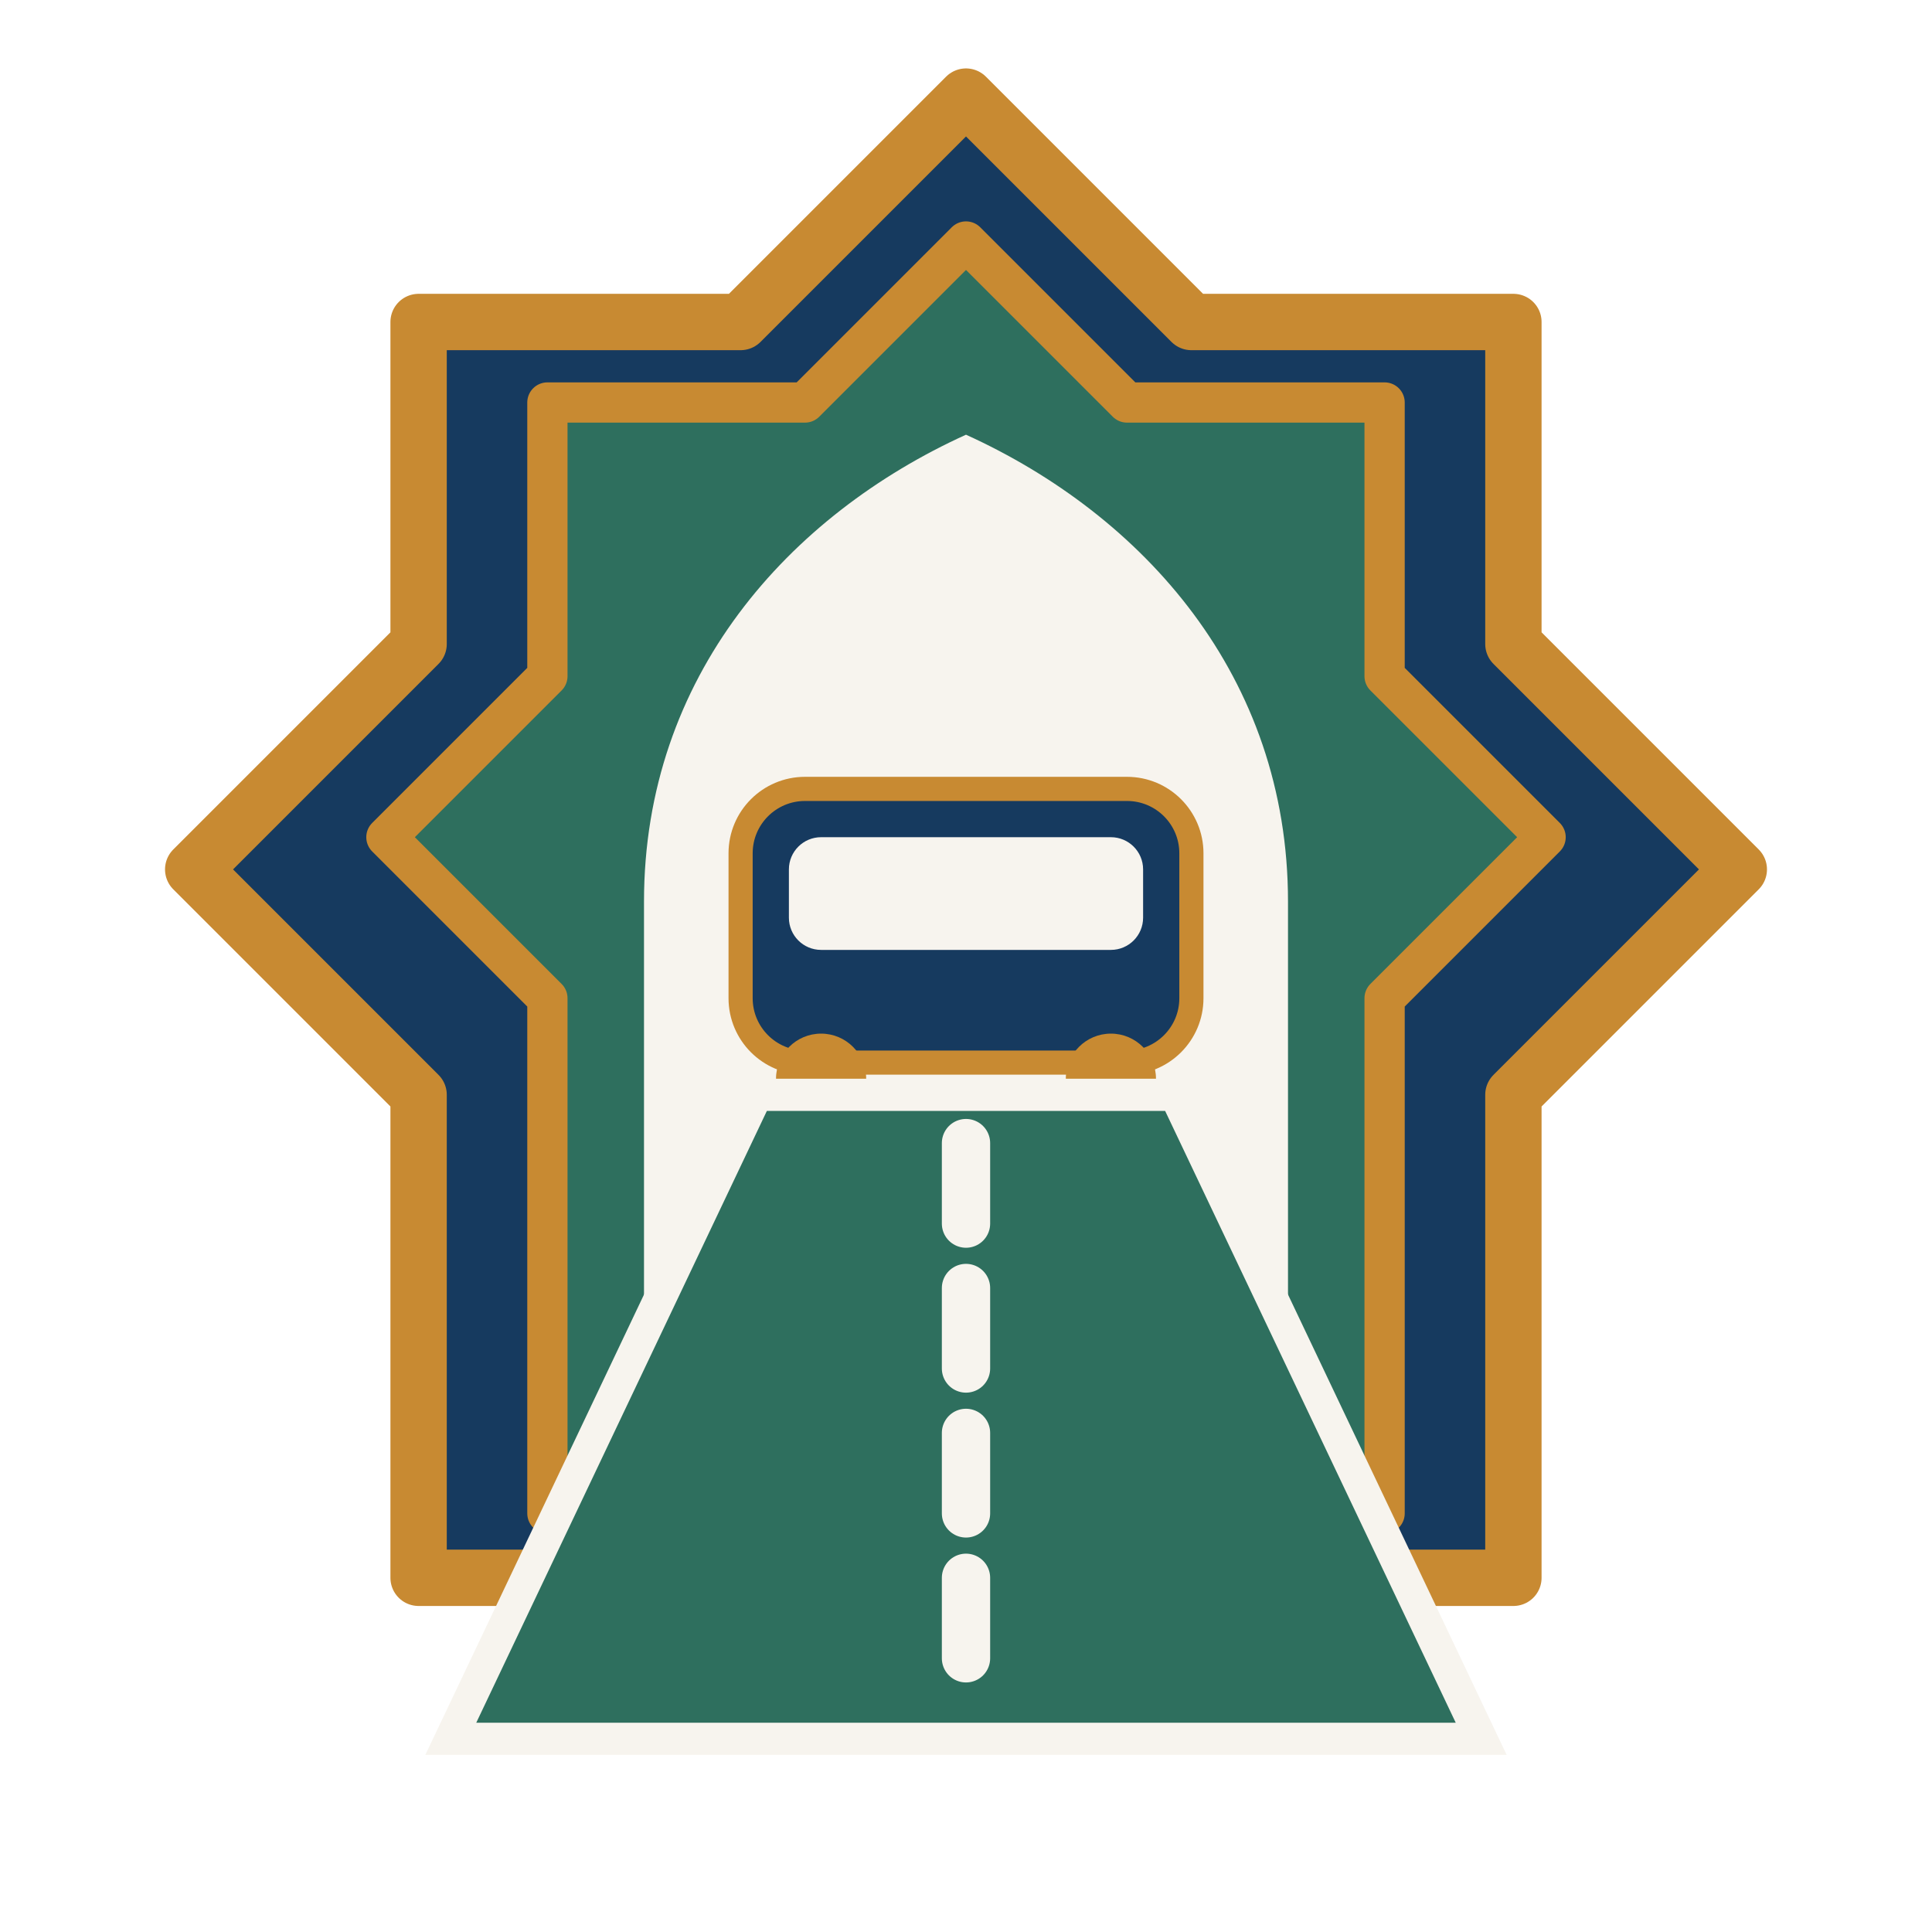
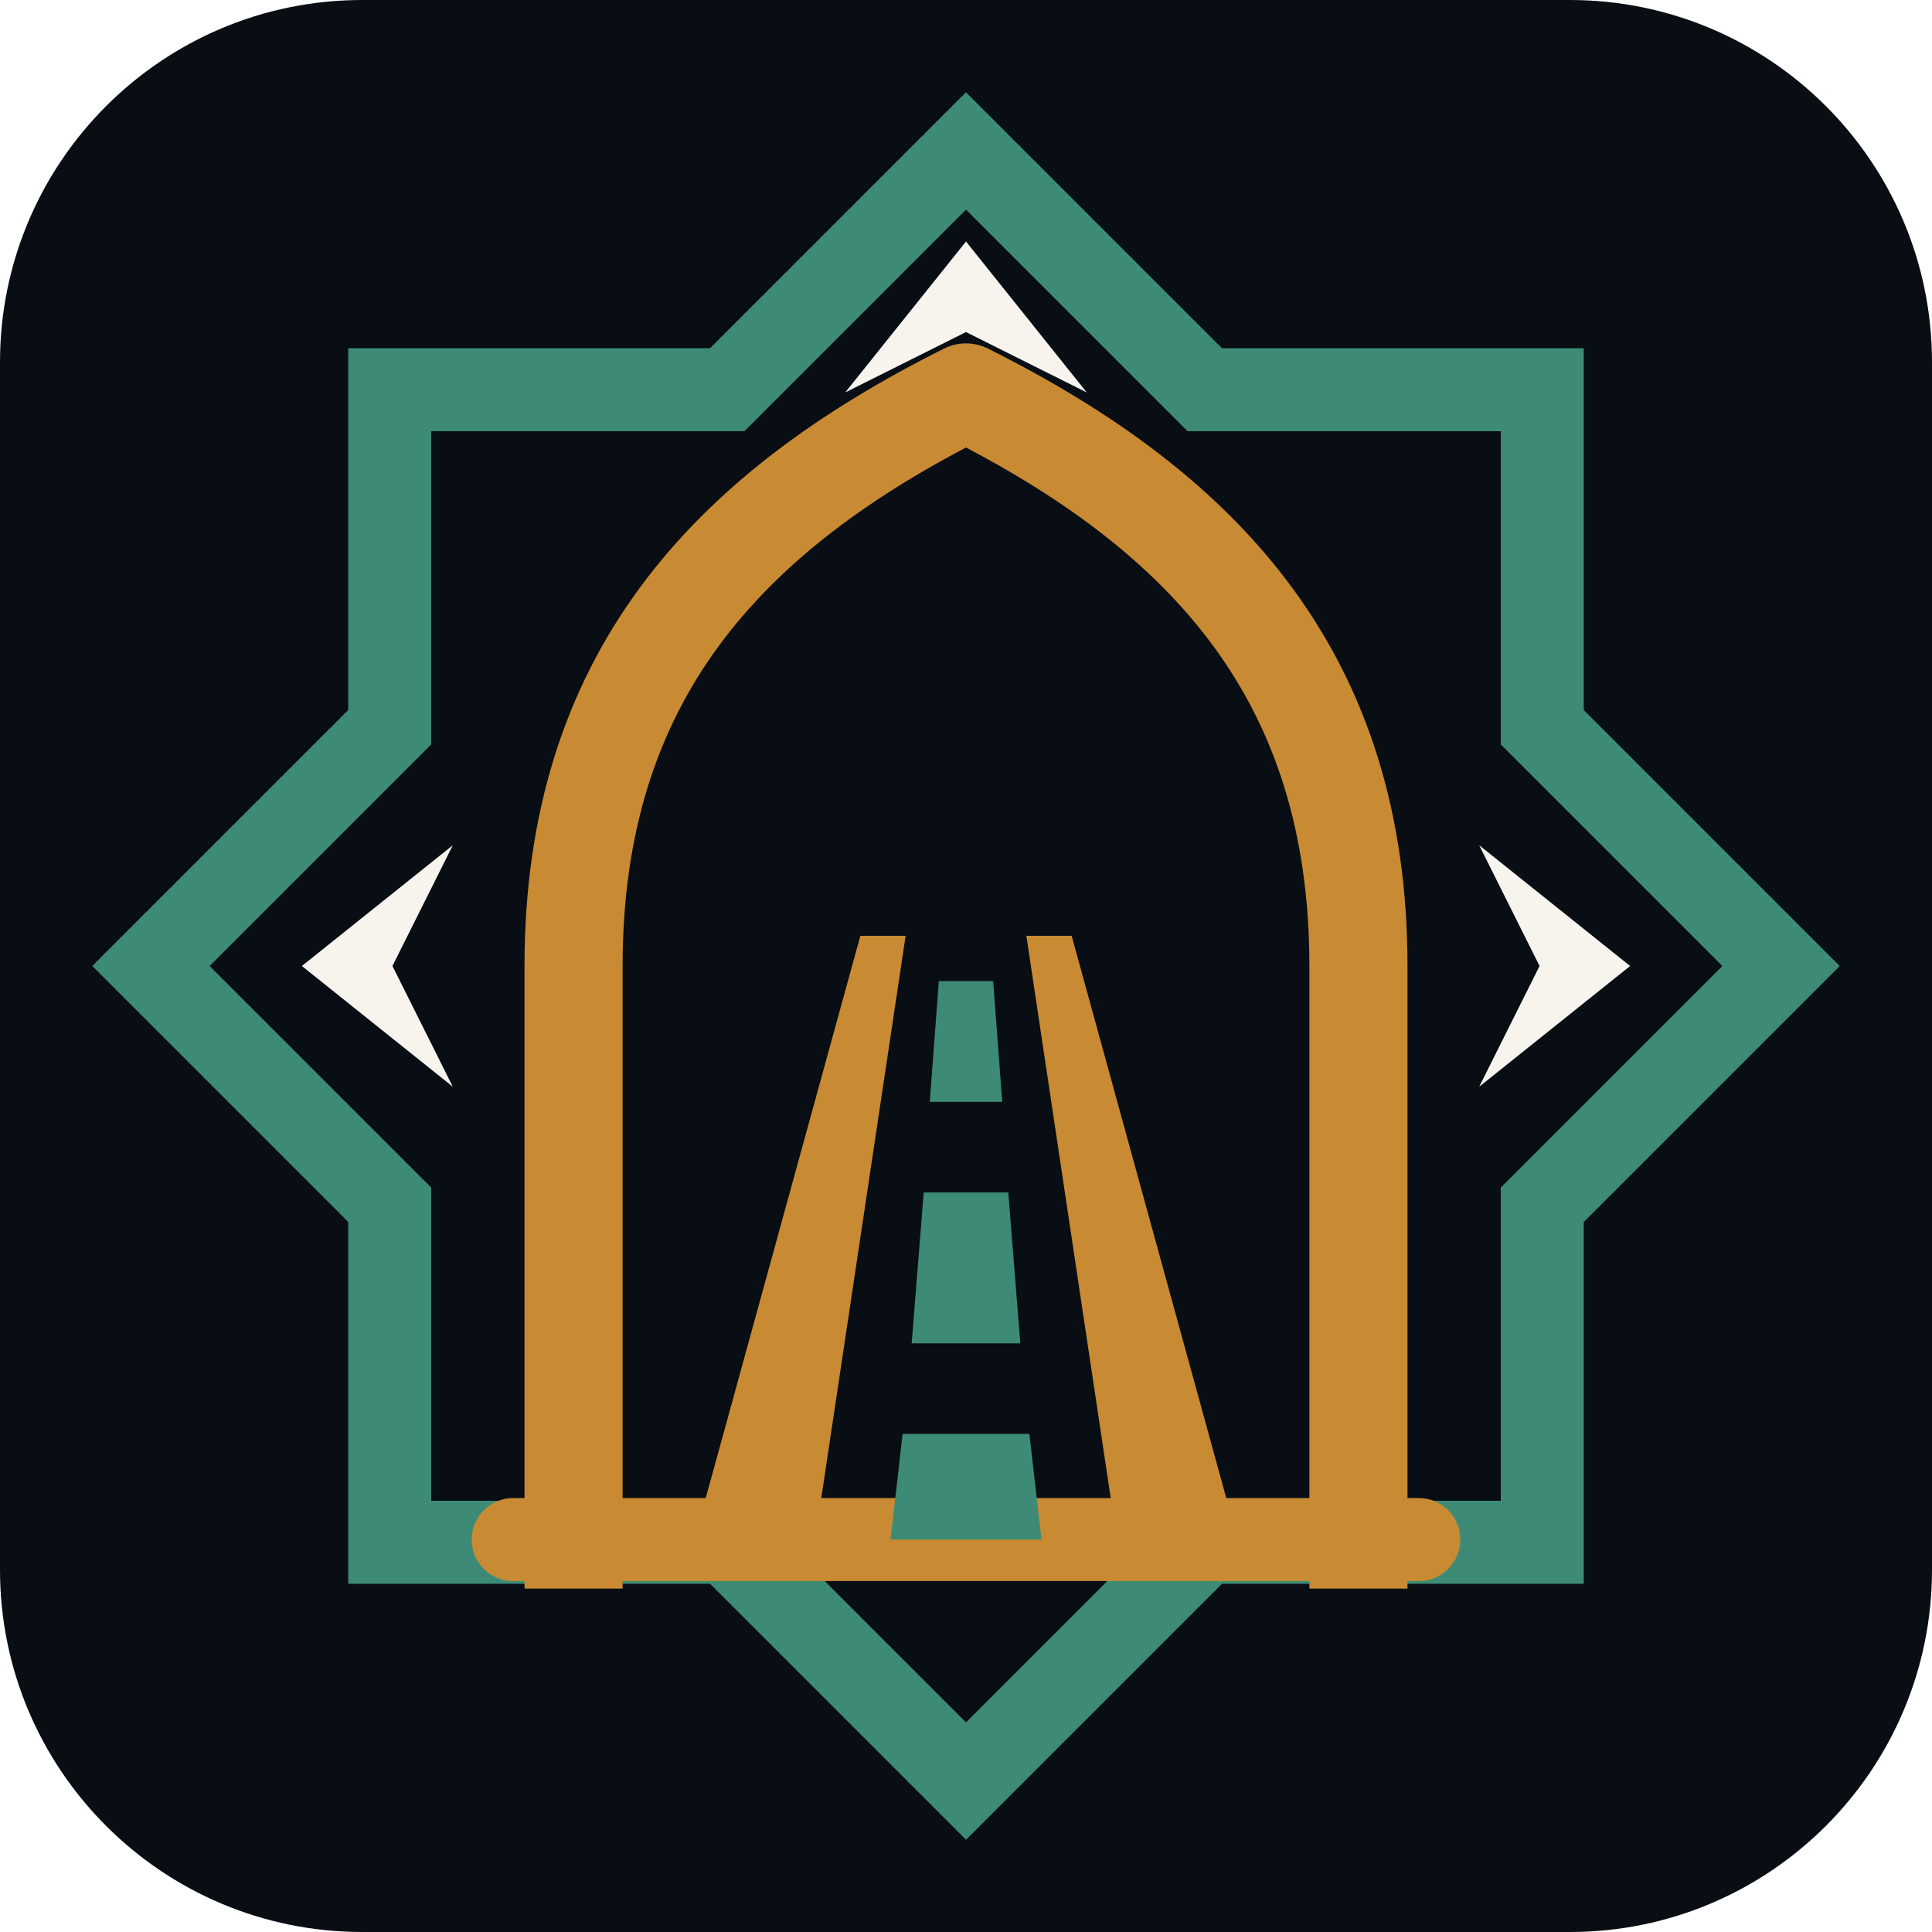
- <svg xmlns="http://www.w3.org/2000/svg" viewBox="0 0 120 120" fill="none">
-   <path d="M60 6L74 20H94V40L108 54L94 68V98H26V68L12 54L26 40V20H46L60 6Z" fill="#163A5F" stroke="#C88A32" stroke-width="3.5" stroke-linejoin="round" />
-   <path d="M60 15L70 25H86V42L96 52L86 62V94H34V62L24 52L34 42V25H50L60 15Z" fill="#2E6F5E" stroke="#C88A32" stroke-width="2.5" stroke-linejoin="round" />
-   <path d="M40 94V56C40 42 49 32 60 27C71 32 80 42 80 56V94H40Z" fill="#F7F4EE" />
-   <rect x="46" y="49" width="28" height="17" rx="4" fill="#163A5F" stroke="#C88A32" stroke-width="1.5" />
-   <rect x="49" y="52" width="22" height="7" rx="2" fill="#F7F4EE" />
-   <circle cx="51" cy="67" r="2.8" fill="#C88A32" />
-   <circle cx="69" cy="67" r="2.8" fill="#C88A32" />
-   <path d="M47 68H73L92 108H28L47 68Z" fill="#2E6F5E" stroke="#F7F4EE" stroke-width="2" />
-   <path d="M60 71V105" stroke="#F7F4EE" stroke-width="3" stroke-dasharray="5 4" stroke-linecap="round" />
+ <svg xmlns="http://www.w3.org/2000/svg" viewBox="0 0 128 128" width="128" height="128" role="img" aria-label="MASAR Icon Dark Mode">
+   <rect width="128" height="128" rx="24" fill="#090D14" />
+   <path d="M 64.00,10.00 L 79.82,25.82 L 102.18,25.82 L 102.18,48.18 L 118.00,64.00 L 102.18,79.82 L 102.18,102.18 L 79.82,102.18 L 64.00,118.00 L 48.18,102.18 L 25.82,102.18 L 25.82,79.82 L 10.00,64.00 L 25.82,48.18 L 25.82,25.82 L 48.18,25.82 Z" fill="none" stroke="#3D8B76" stroke-width="5.5" stroke-linejoin="miter" />
+   <path d="M 64 16 L 56 26 L 64 22 L 72 26 Z" fill="#F7F4EE" />
+   <path d="M 20 64 L 30 56 L 26 64 L 30 72 Z" fill="#F7F4EE" />
+   <path d="M 108 64 L 98 56 L 102 64 L 98 72 Z" fill="#F7F4EE" />
+   <path d="M 38 102 L 38 64 C 38 45, 48 34, 64 26 C 80 34, 90 45, 90 64 L 90 102" fill="none" stroke="#C88A32" stroke-width="6.5" stroke-linecap="square" stroke-linejoin="round" />
+   <path d="M 34 102 L 94 102" fill="none" stroke="#C88A32" stroke-width="5.5" stroke-linecap="round" />
+   <path d="M 46 102 L 57 62 L 60 62 L 54 102 Z" fill="#C88A32" />
+   <path d="M 82 102 L 71 62 L 68 62 L 74 102 Z" fill="#C88A32" />
+   <path d="M 62.2 65 L 65.8 65 L 66.4 73 L 61.6 73 Z" fill="#3D8B76" />
+   <path d="M 61.2 79 L 66.8 79 L 67.6 89 L 60.4 89 Z" fill="#3D8B76" />
+   <path d="M 59.8 95 L 68.2 95 L 69 102 L 59 102 Z" fill="#3D8B76" />
</svg>
